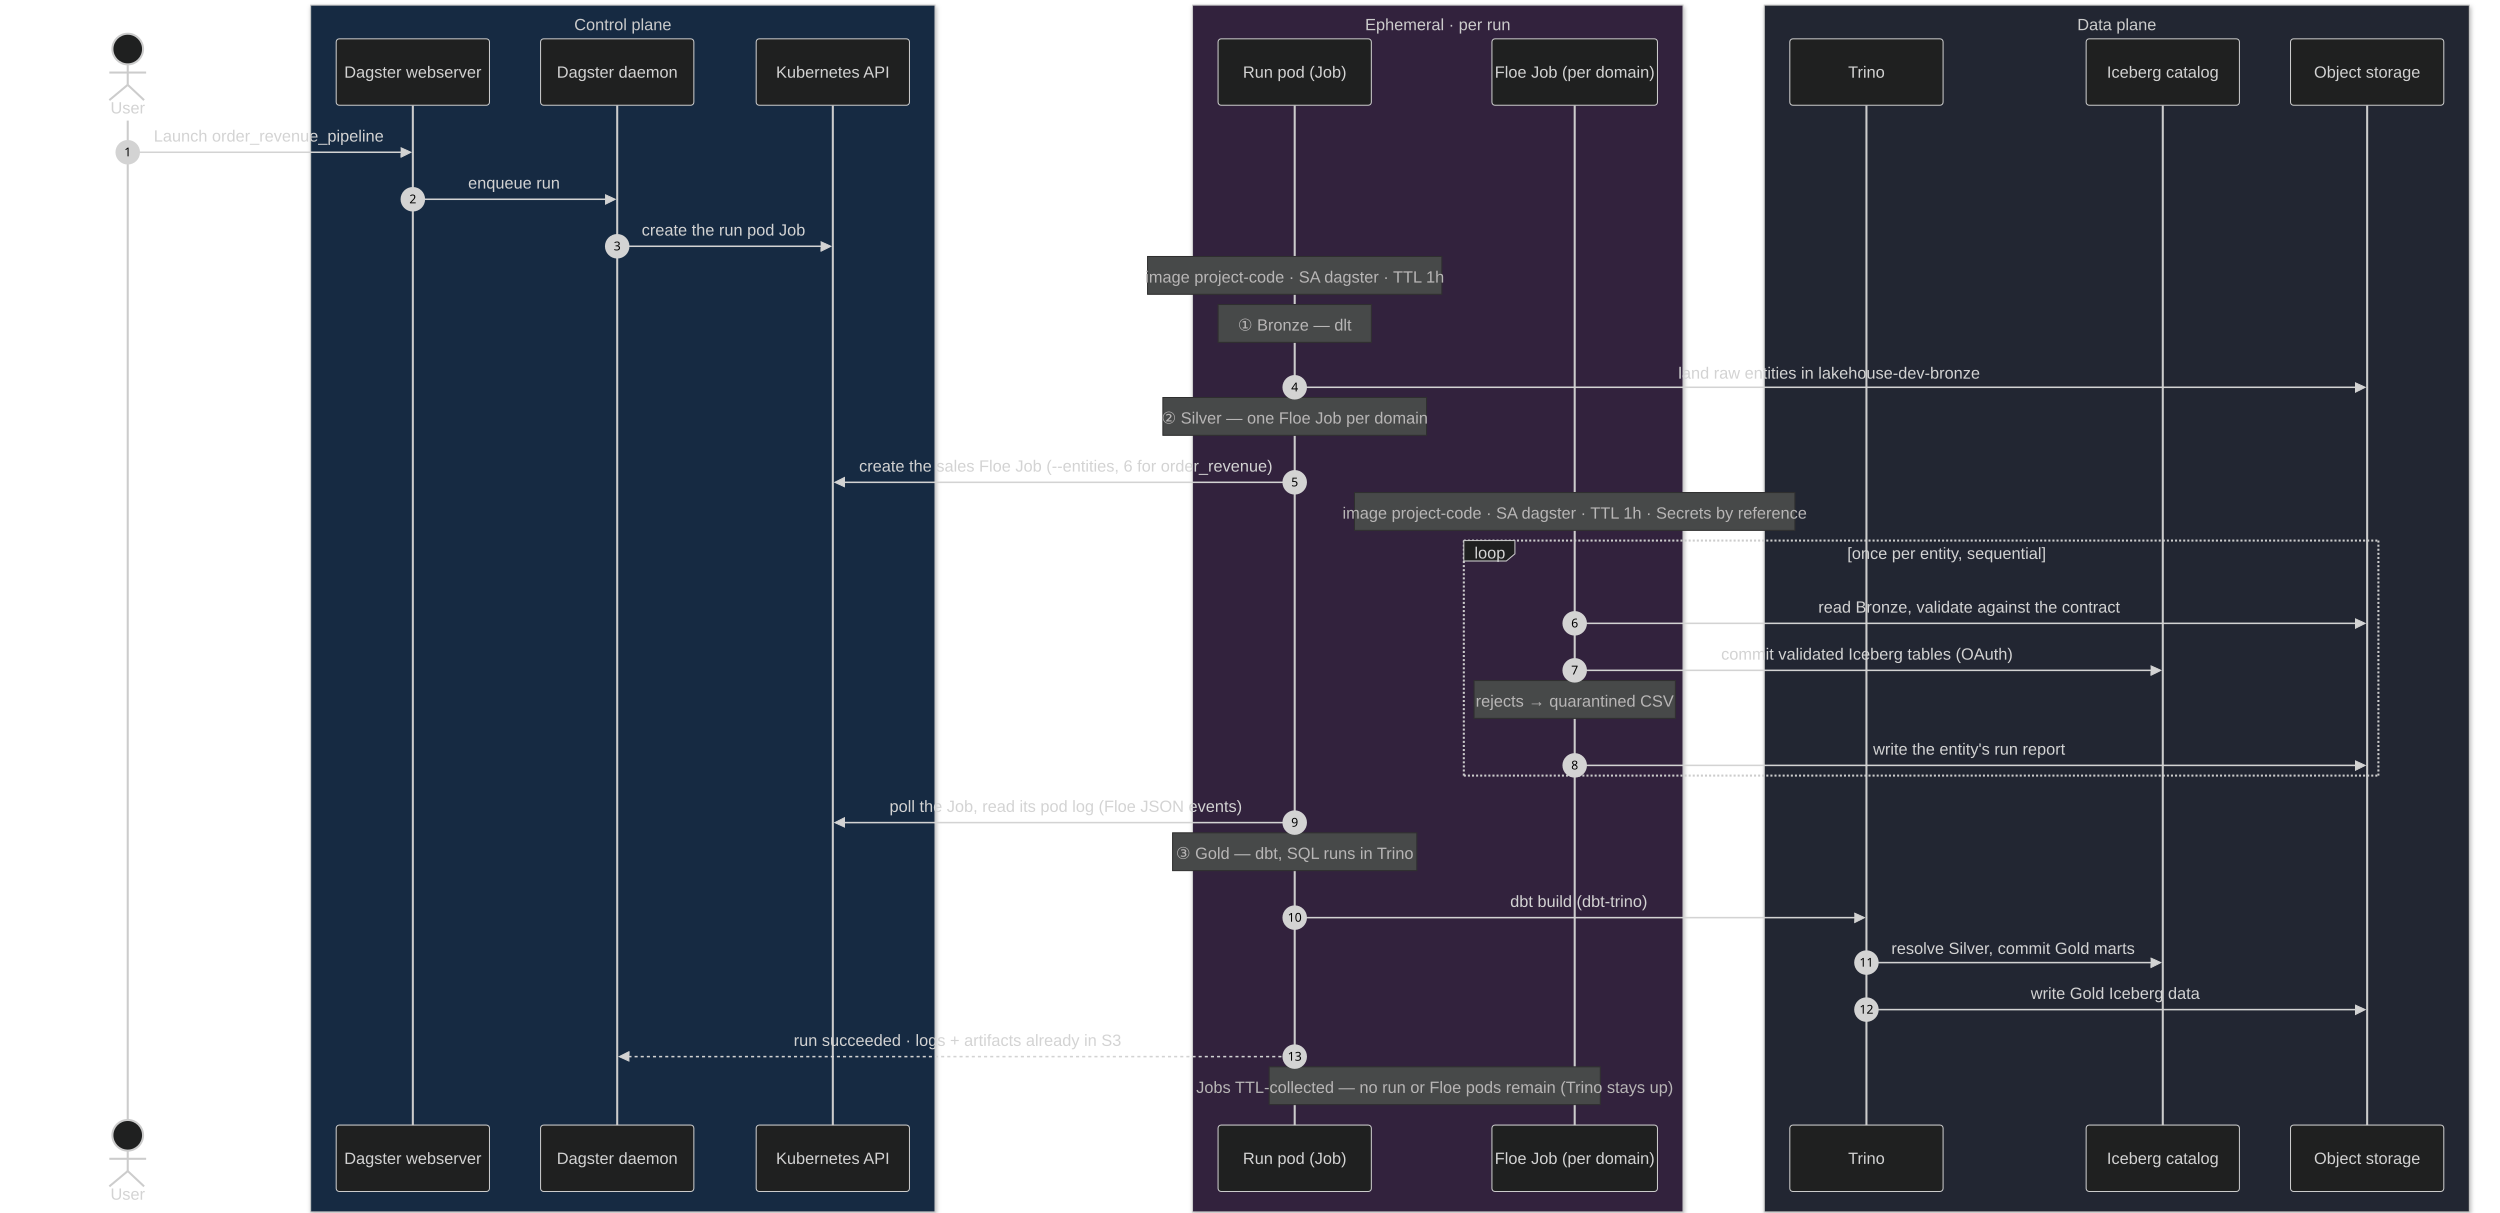
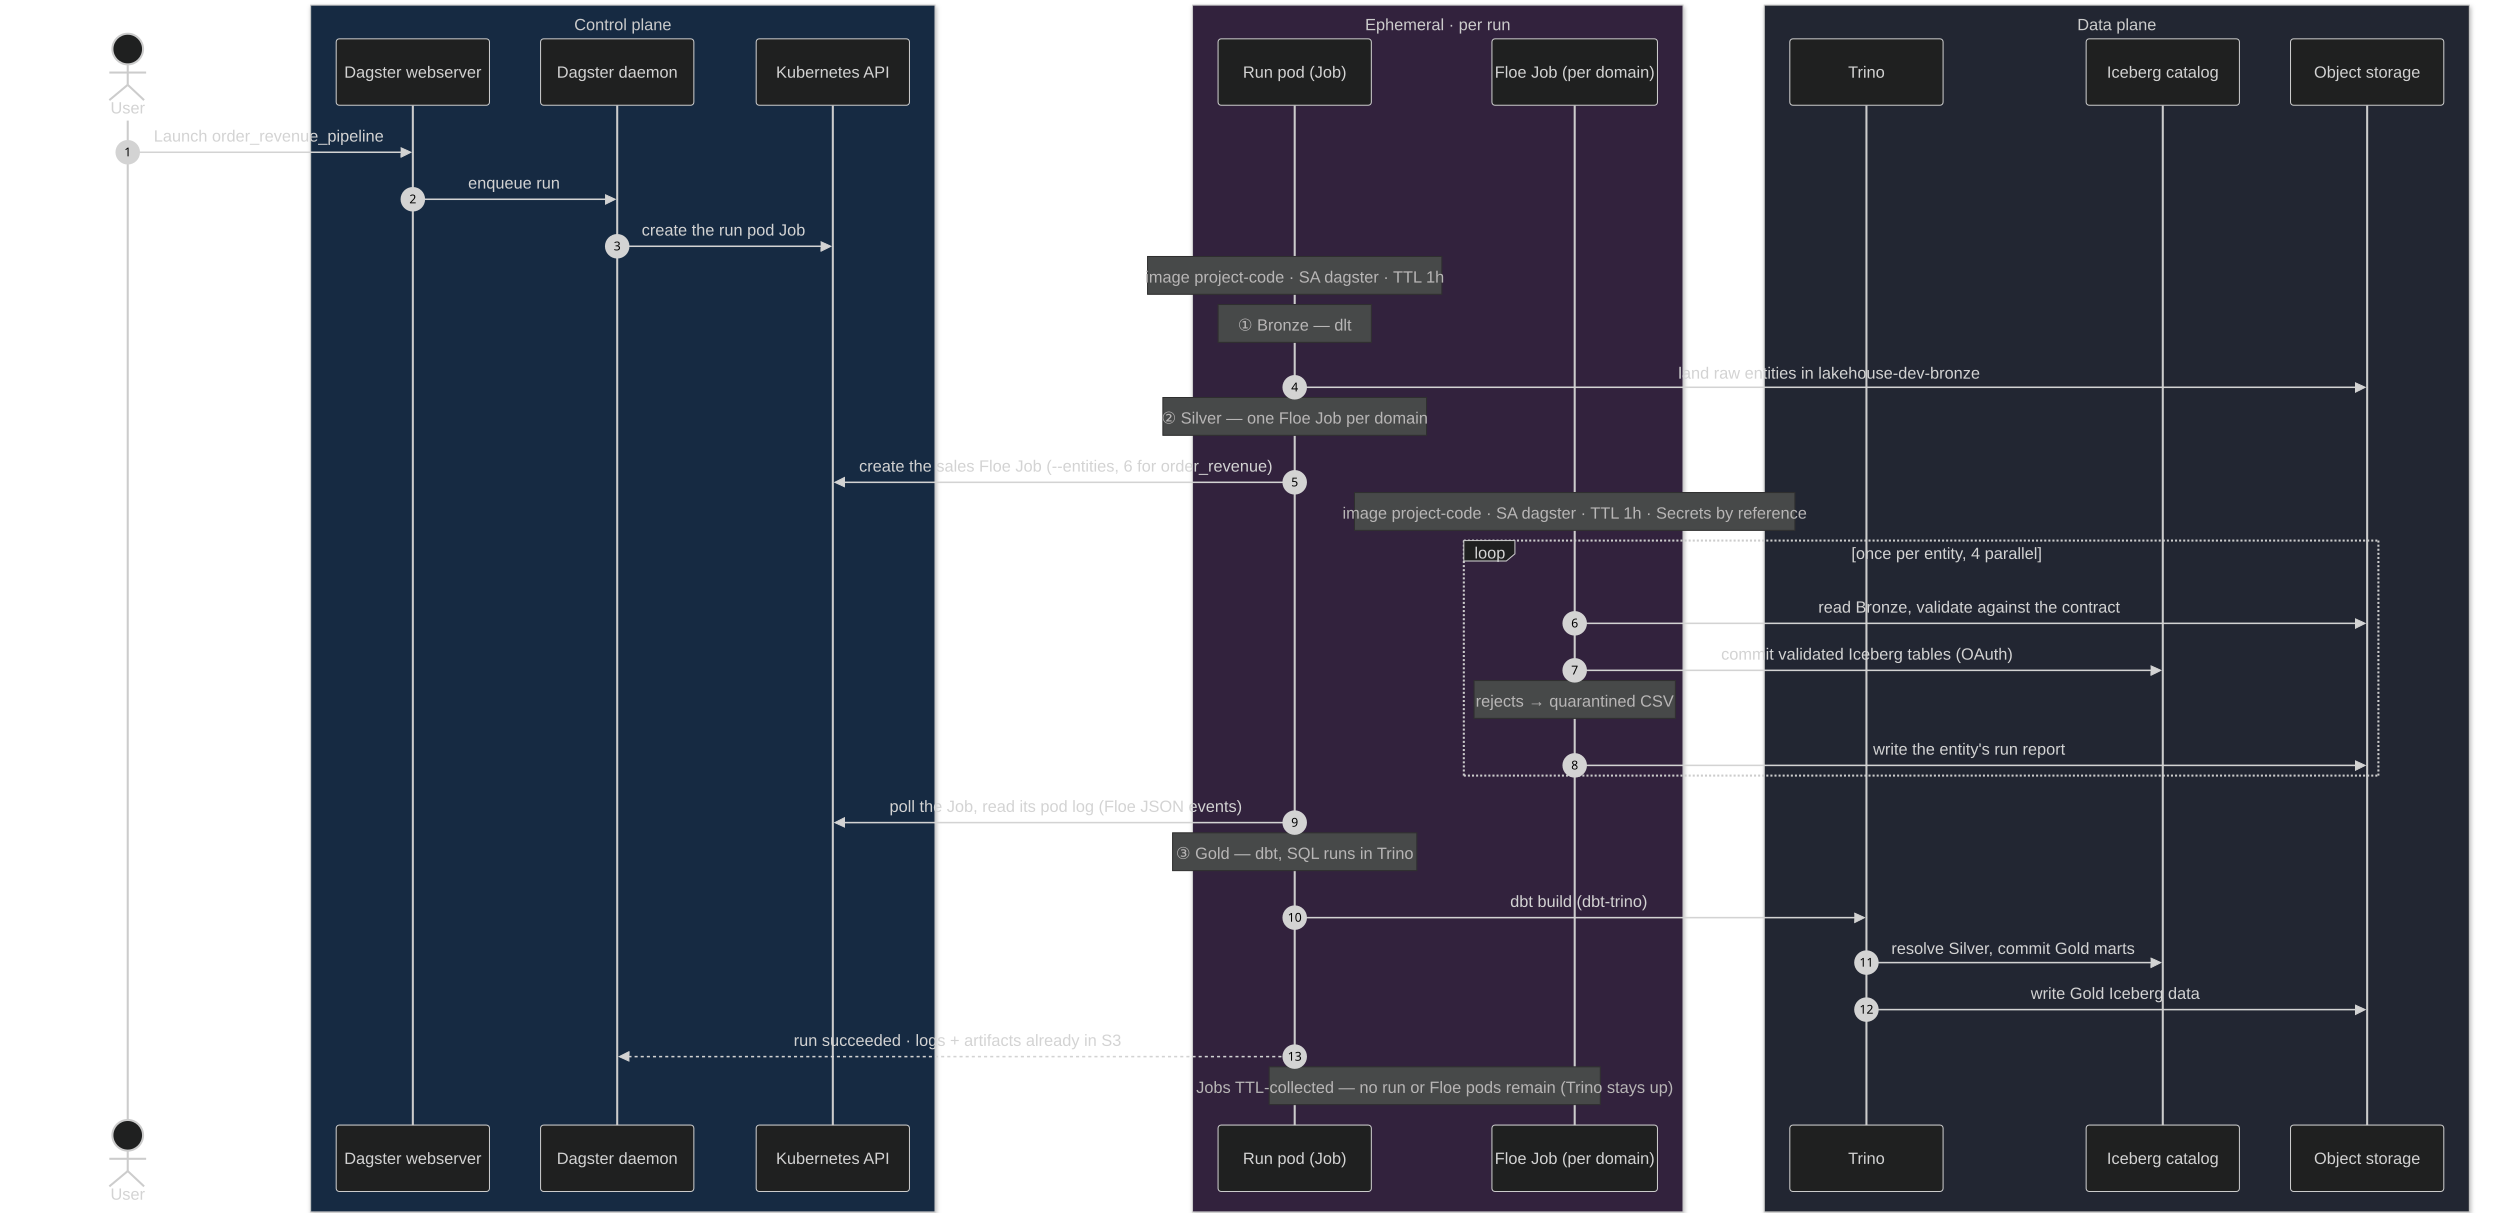
<svg xmlns="http://www.w3.org/2000/svg" id="my-svg" width="100%" style="max-width: 2446.5px; background-color: transparent;" viewBox="-50 -10 2446.5 1187" role="graphics-document document" aria-roledescription="sequence">
  <g>
    <rect x="1676.5" y="-5" fill="rgb(36,40,48)" stroke="rgb(0,0,0, 0.5)" width="690" height="1181" class="rect" />
    <text x="2021.5" y="14" dominant-baseline="central" alignment-baseline="central" class="text" style="text-anchor: middle; font-size: 16px; font-weight: 400;">
      <tspan x="2021.5" dy="0">Data plane</tspan>
    </text>
  </g>
  <g>
    <rect x="1117" y="-5" fill="rgb(48,32,62)" stroke="rgb(0,0,0, 0.5)" width="480" height="1181" class="rect" />
    <text x="1357" y="14" dominant-baseline="central" alignment-baseline="central" class="text" style="text-anchor: middle; font-size: 16px; font-weight: 400;">
      <tspan x="1357" dy="0">Ephemeral · per run</tspan>
    </text>
  </g>
  <g>
    <rect x="254" y="-5" fill="rgb(22,42,66)" stroke="rgb(0,0,0, 0.5)" width="611" height="1181" class="rect" />
    <text x="559.5" y="14" dominant-baseline="central" alignment-baseline="central" class="text" style="text-anchor: middle; font-size: 16px; font-weight: 400;">
      <tspan x="559.5" dy="0">Control plane</tspan>
    </text>
  </g>
  <g>
    <rect x="2191.5" y="1091" fill="#eaeaea" stroke="#666" width="150" height="65" name="S3" rx="3" ry="3" class="actor actor-bottom" />
    <text x="2266.5" y="1123.5" dominant-baseline="central" alignment-baseline="central" class="actor actor-box" style="text-anchor: middle; font-size: 16px; font-weight: 400;">
      <tspan x="2266.5" dy="0">Object storage</tspan>
    </text>
  </g>
  <g>
    <rect x="1991.5" y="1091" fill="#eaeaea" stroke="#666" width="150" height="65" name="Polaris" rx="3" ry="3" class="actor actor-bottom" />
    <text x="2066.5" y="1123.5" dominant-baseline="central" alignment-baseline="central" class="actor actor-box" style="text-anchor: middle; font-size: 16px; font-weight: 400;">
      <tspan x="2066.5" dy="0">Iceberg catalog</tspan>
    </text>
  </g>
  <g>
    <rect x="1701.5" y="1091" fill="#eaeaea" stroke="#666" width="150" height="65" name="Trino" rx="3" ry="3" class="actor actor-bottom" />
    <text x="1776.5" y="1123.5" dominant-baseline="central" alignment-baseline="central" class="actor actor-box" style="text-anchor: middle; font-size: 16px; font-weight: 400;">
      <tspan x="1776.5" dy="0">Trino</tspan>
    </text>
  </g>
  <g>
    <rect x="1410" y="1091" fill="#eaeaea" stroke="#666" width="162" height="65" name="Floe" rx="3" ry="3" class="actor actor-bottom" />
    <text x="1491" y="1123.5" dominant-baseline="central" alignment-baseline="central" class="actor actor-box" style="text-anchor: middle; font-size: 16px; font-weight: 400;">
      <tspan x="1491" dy="0">Floe Job (per domain)</tspan>
    </text>
  </g>
  <g>
    <rect x="1142" y="1091" fill="#eaeaea" stroke="#666" width="150" height="65" name="Run" rx="3" ry="3" class="actor actor-bottom" />
    <text x="1217" y="1123.5" dominant-baseline="central" alignment-baseline="central" class="actor actor-box" style="text-anchor: middle; font-size: 16px; font-weight: 400;">
      <tspan x="1217" dy="0">Run pod (Job)</tspan>
    </text>
  </g>
  <g>
    <rect x="690" y="1091" fill="#eaeaea" stroke="#666" width="150" height="65" name="API" rx="3" ry="3" class="actor actor-bottom" />
    <text x="765" y="1123.5" dominant-baseline="central" alignment-baseline="central" class="actor actor-box" style="text-anchor: middle; font-size: 16px; font-weight: 400;">
      <tspan x="765" dy="0">Kubernetes API</tspan>
    </text>
  </g>
  <g>
    <rect x="479" y="1091" fill="#eaeaea" stroke="#666" width="150" height="65" name="Daemon" rx="3" ry="3" class="actor actor-bottom" />
    <text x="554" y="1123.5" dominant-baseline="central" alignment-baseline="central" class="actor actor-box" style="text-anchor: middle; font-size: 16px; font-weight: 400;">
      <tspan x="554" dy="0">Dagster daemon</tspan>
    </text>
  </g>
  <g>
    <rect x="279" y="1091" fill="#eaeaea" stroke="#666" width="150" height="65" name="UI" rx="3" ry="3" class="actor actor-bottom" />
    <text x="354" y="1123.5" dominant-baseline="central" alignment-baseline="central" class="actor actor-box" style="text-anchor: middle; font-size: 16px; font-weight: 400;">
      <tspan x="354" dy="0">Dagster webserver</tspan>
    </text>
  </g>
  <g />
  <g>
    <line id="actor8" x1="2266.5" y1="93" x2="2266.5" y2="1091" class="actor-line 200" stroke-width="0.5px" stroke="#999" name="S3" data-et="life-line" data-id="S3" />
    <g id="root-8" data-et="participant" data-type="participant" data-id="S3">
      <rect x="2191.5" y="28" fill="#eaeaea" stroke="#666" width="150" height="65" name="S3" rx="3" ry="3" class="actor actor-top" />
      <text x="2266.5" y="60.5" dominant-baseline="central" alignment-baseline="central" class="actor actor-box" style="text-anchor: middle; font-size: 16px; font-weight: 400;">
        <tspan x="2266.5" dy="0">Object storage</tspan>
      </text>
    </g>
  </g>
  <g>
    <line id="actor7" x1="2066.5" y1="93" x2="2066.5" y2="1091" class="actor-line 200" stroke-width="0.5px" stroke="#999" name="Polaris" data-et="life-line" data-id="Polaris" />
    <g id="root-7" data-et="participant" data-type="participant" data-id="Polaris">
      <rect x="1991.5" y="28" fill="#eaeaea" stroke="#666" width="150" height="65" name="Polaris" rx="3" ry="3" class="actor actor-top" />
      <text x="2066.5" y="60.5" dominant-baseline="central" alignment-baseline="central" class="actor actor-box" style="text-anchor: middle; font-size: 16px; font-weight: 400;">
        <tspan x="2066.5" dy="0">Iceberg catalog</tspan>
      </text>
    </g>
  </g>
  <g>
    <line id="actor6" x1="1776.5" y1="93" x2="1776.5" y2="1091" class="actor-line 200" stroke-width="0.5px" stroke="#999" name="Trino" data-et="life-line" data-id="Trino" />
    <g id="root-6" data-et="participant" data-type="participant" data-id="Trino">
      <rect x="1701.5" y="28" fill="#eaeaea" stroke="#666" width="150" height="65" name="Trino" rx="3" ry="3" class="actor actor-top" />
      <text x="1776.5" y="60.5" dominant-baseline="central" alignment-baseline="central" class="actor actor-box" style="text-anchor: middle; font-size: 16px; font-weight: 400;">
        <tspan x="1776.5" dy="0">Trino</tspan>
      </text>
    </g>
  </g>
  <g>
    <line id="actor5" x1="1491" y1="93" x2="1491" y2="1091" class="actor-line 200" stroke-width="0.5px" stroke="#999" name="Floe" data-et="life-line" data-id="Floe" />
    <g id="root-5" data-et="participant" data-type="participant" data-id="Floe">
      <rect x="1410" y="28" fill="#eaeaea" stroke="#666" width="162" height="65" name="Floe" rx="3" ry="3" class="actor actor-top" />
      <text x="1491" y="60.5" dominant-baseline="central" alignment-baseline="central" class="actor actor-box" style="text-anchor: middle; font-size: 16px; font-weight: 400;">
        <tspan x="1491" dy="0">Floe Job (per domain)</tspan>
      </text>
    </g>
  </g>
  <g>
    <line id="actor4" x1="1217" y1="93" x2="1217" y2="1091" class="actor-line 200" stroke-width="0.5px" stroke="#999" name="Run" data-et="life-line" data-id="Run" />
    <g id="root-4" data-et="participant" data-type="participant" data-id="Run">
      <rect x="1142" y="28" fill="#eaeaea" stroke="#666" width="150" height="65" name="Run" rx="3" ry="3" class="actor actor-top" />
      <text x="1217" y="60.5" dominant-baseline="central" alignment-baseline="central" class="actor actor-box" style="text-anchor: middle; font-size: 16px; font-weight: 400;">
        <tspan x="1217" dy="0">Run pod (Job)</tspan>
      </text>
    </g>
  </g>
  <g>
    <line id="actor3" x1="765" y1="93" x2="765" y2="1091" class="actor-line 200" stroke-width="0.5px" stroke="#999" name="API" data-et="life-line" data-id="API" />
    <g id="root-3" data-et="participant" data-type="participant" data-id="API">
      <rect x="690" y="28" fill="#eaeaea" stroke="#666" width="150" height="65" name="API" rx="3" ry="3" class="actor actor-top" />
      <text x="765" y="60.5" dominant-baseline="central" alignment-baseline="central" class="actor actor-box" style="text-anchor: middle; font-size: 16px; font-weight: 400;">
        <tspan x="765" dy="0">Kubernetes API</tspan>
      </text>
    </g>
  </g>
  <g>
    <line id="actor2" x1="554" y1="93" x2="554" y2="1091" class="actor-line 200" stroke-width="0.5px" stroke="#999" name="Daemon" data-et="life-line" data-id="Daemon" />
    <g id="root-2" data-et="participant" data-type="participant" data-id="Daemon">
      <rect x="479" y="28" fill="#eaeaea" stroke="#666" width="150" height="65" name="Daemon" rx="3" ry="3" class="actor actor-top" />
      <text x="554" y="60.5" dominant-baseline="central" alignment-baseline="central" class="actor actor-box" style="text-anchor: middle; font-size: 16px; font-weight: 400;">
        <tspan x="554" dy="0">Dagster daemon</tspan>
      </text>
    </g>
  </g>
  <g>
    <line id="actor1" x1="354" y1="93" x2="354" y2="1091" class="actor-line 200" stroke-width="0.5px" stroke="#999" name="UI" data-et="life-line" data-id="UI" />
    <g id="root-1" data-et="participant" data-type="participant" data-id="UI">
      <rect x="279" y="28" fill="#eaeaea" stroke="#666" width="150" height="65" name="UI" rx="3" ry="3" class="actor actor-top" />
      <text x="354" y="60.5" dominant-baseline="central" alignment-baseline="central" class="actor actor-box" style="text-anchor: middle; font-size: 16px; font-weight: 400;">
        <tspan x="354" dy="0">Dagster webserver</tspan>
      </text>
    </g>
  </g>
  <g>
    <line id="actor0" x1="75" y1="108" x2="75" y2="1091" class="actor-line 200" stroke-width="0.5px" stroke="#999" name="User" data-et="life-line" data-id="User" />
  </g>
  <style>#my-svg{font-family:"trebuchet ms",verdana,arial,sans-serif;font-size:16px;fill:#ccc;}@keyframes edge-animation-frame{from{stroke-dashoffset:0;}}@keyframes dash{to{stroke-dashoffset:0;}}#my-svg .edge-animation-slow{stroke-dasharray:9,5!important;stroke-dashoffset:900;animation:dash 50s linear infinite;stroke-linecap:round;}#my-svg .edge-animation-fast{stroke-dasharray:9,5!important;stroke-dashoffset:900;animation:dash 20s linear infinite;stroke-linecap:round;}#my-svg .error-icon{fill:#a44141;}#my-svg .error-text{fill:#ddd;stroke:#ddd;}#my-svg .edge-thickness-normal{stroke-width:1px;}#my-svg .edge-thickness-thick{stroke-width:3.5px;}#my-svg .edge-pattern-solid{stroke-dasharray:0;}#my-svg .edge-thickness-invisible{stroke-width:0;fill:none;}#my-svg .edge-pattern-dashed{stroke-dasharray:3;}#my-svg .edge-pattern-dotted{stroke-dasharray:2;}#my-svg .marker{fill:lightgrey;stroke:lightgrey;}#my-svg .marker.cross{stroke:lightgrey;}#my-svg svg{font-family:"trebuchet ms",verdana,arial,sans-serif;font-size:16px;}#my-svg p{margin:0;}#my-svg .actor{stroke:#ccc;fill:#1f2020;stroke-width:1;}#my-svg rect.actor.outer-path[data-look="neo"]{filter:drop-shadow( 1px 2px 2px rgba(185,185,185,1));}#my-svg rect.note[data-look="neo"]{stroke:hsl(180, 0%, 18.353%);fill:hsl(180, 1.587%, 28.353%);filter:drop-shadow( 1px 2px 2px rgba(185,185,185,1));}#my-svg text.actor&gt;tspan{fill:lightgrey;stroke:none;}#my-svg .actor-line{stroke:#ccc;}#my-svg .innerArc{stroke-width:1.5;stroke-dasharray:none;}#my-svg .messageLine0{stroke-width:1.5;stroke-dasharray:none;stroke:lightgrey;}#my-svg .messageLine1{stroke-width:1.5;stroke-dasharray:2,2;stroke:lightgrey;}#my-svg [id$="-arrowhead"] path{fill:lightgrey;stroke:lightgrey;}#my-svg .sequenceNumber{fill:black;}#my-svg [id$="-sequencenumber"]{fill:lightgrey;}#my-svg [id$="-crosshead"] path{fill:lightgrey;stroke:lightgrey;}#my-svg .messageText{fill:lightgrey;stroke:none;}#my-svg .labelBox{stroke:#ccc;fill:#1f2020;filter:none;}#my-svg .labelText,#my-svg .labelText&gt;tspan{fill:lightgrey;stroke:none;}#my-svg .loopText,#my-svg .loopText&gt;tspan{fill:lightgrey;stroke:none;}#my-svg .sectionTitle,#my-svg .sectionTitle&gt;tspan{fill:lightgrey;stroke:none;}#my-svg .loopLine{stroke-width:2px;stroke-dasharray:2,2;stroke:#ccc;fill:#ccc;}#my-svg .note{stroke:hsl(180, 0%, 18.353%);fill:hsl(180, 1.587%, 28.353%);}#my-svg .noteText,#my-svg .noteText&gt;tspan{fill:rgb(183.848, 181.552, 181.552);stroke:none;font-weight:normal;}#my-svg .activation0{fill:hsl(180, 1.587%, 28.353%);stroke:#ccc;}#my-svg .activation1{fill:hsl(180, 1.587%, 28.353%);stroke:#ccc;}#my-svg .activation2{fill:hsl(180, 1.587%, 28.353%);stroke:#ccc;}#my-svg .actorPopupMenu{position:absolute;}#my-svg .actorPopupMenuPanel{position:absolute;fill:#1f2020;box-shadow:0px 8px 16px 0px rgba(0,0,0,0.2);filter:drop-shadow(3px 5px 2px rgb(0 0 0 / 0.4));}#my-svg .actor-man circle,#my-svg line{fill:#1f2020;stroke-width:2px;}#my-svg g rect.rect{filter:drop-shadow( 1px 2px 2px rgba(185,185,185,1));stroke:#ccc;}#my-svg .node .neo-node{stroke:#ccc;}#my-svg [data-look="neo"].node rect,#my-svg [data-look="neo"].cluster rect,#my-svg [data-look="neo"].node polygon{stroke:url(#my-svg-gradient);filter:drop-shadow( 1px 2px 2px rgba(185,185,185,1));}#my-svg [data-look="neo"].swimlane.cluster rect{filter:none;}#my-svg [data-look="neo"].node path{stroke:url(#my-svg-gradient);stroke-width:1px;}#my-svg [data-look="neo"].node .outer-path{filter:drop-shadow( 1px 2px 2px rgba(185,185,185,1));}#my-svg [data-look="neo"].node .neo-line path{stroke:#ccc;filter:none;}#my-svg [data-look="neo"].node circle{stroke:url(#my-svg-gradient);filter:drop-shadow( 1px 2px 2px rgba(185,185,185,1));}#my-svg [data-look="neo"].node circle .state-start{fill:#000000;}#my-svg [data-look="neo"].icon-shape .icon{fill:url(#my-svg-gradient);filter:drop-shadow( 1px 2px 2px rgba(185,185,185,1));}#my-svg [data-look="neo"].icon-shape .icon-neo path{stroke:url(#my-svg-gradient);filter:drop-shadow( 1px 2px 2px rgba(185,185,185,1));}#my-svg :root{--mermaid-font-family:"trebuchet ms",verdana,arial,sans-serif;}</style>
  <g />
  <defs>
    <symbol id="my-svg-computer" width="24" height="24">
      <path transform="scale(.5)" d="M2 2v13h20v-13h-20zm18 11h-16v-9h16v9zm-10.228 6l.466-1h3.524l.467 1h-4.457zm14.228 3h-24l2-6h2.104l-1.33 4h18.45l-1.297-4h2.073l2 6zm-5-10h-14v-7h14v7z" />
    </symbol>
  </defs>
  <defs>
    <symbol id="my-svg-database" fill-rule="evenodd" clip-rule="evenodd">
      <path transform="scale(.5)" d="M12.258.001l.256.004.255.005.253.008.251.01.249.012.247.015.246.016.242.019.241.02.239.023.236.024.233.027.231.028.229.031.225.032.223.034.22.036.217.038.214.04.211.041.208.043.205.045.201.046.198.048.194.05.191.051.187.053.183.054.18.056.175.057.172.059.168.06.163.061.16.063.155.064.15.066.074.033.073.033.071.034.07.034.069.035.068.035.067.035.066.035.064.036.064.036.062.036.06.036.06.037.058.037.058.037.055.038.055.038.053.038.052.038.051.039.05.039.048.039.047.039.045.04.044.04.043.04.041.04.04.041.039.041.037.041.036.041.034.041.033.042.032.042.03.042.029.042.027.042.026.043.024.043.023.043.021.043.02.043.018.044.017.043.015.044.013.044.012.044.011.045.009.044.007.045.006.045.004.045.002.045.001.045v17l-.001.045-.002.045-.004.045-.006.045-.007.045-.009.044-.011.045-.012.044-.013.044-.015.044-.017.043-.018.044-.02.043-.021.043-.023.043-.024.043-.026.043-.027.042-.029.042-.03.042-.032.042-.033.042-.034.041-.036.041-.037.041-.039.041-.04.041-.041.04-.043.04-.044.04-.045.04-.047.039-.048.039-.05.039-.051.039-.052.038-.053.038-.055.038-.055.038-.058.037-.058.037-.06.037-.06.036-.062.036-.064.036-.064.036-.066.035-.067.035-.068.035-.069.035-.07.034-.071.034-.073.033-.074.033-.15.066-.155.064-.16.063-.163.061-.168.06-.172.059-.175.057-.18.056-.183.054-.187.053-.191.051-.194.05-.198.048-.201.046-.205.045-.208.043-.211.041-.214.04-.217.038-.22.036-.223.034-.225.032-.229.031-.231.028-.233.027-.236.024-.239.023-.241.02-.242.019-.246.016-.247.015-.249.012-.251.01-.253.008-.255.005-.256.004-.258.001-.258-.001-.256-.004-.255-.005-.253-.008-.251-.01-.249-.012-.247-.015-.245-.016-.243-.019-.241-.02-.238-.023-.236-.024-.234-.027-.231-.028-.228-.031-.226-.032-.223-.034-.22-.036-.217-.038-.214-.04-.211-.041-.208-.043-.204-.045-.201-.046-.198-.048-.195-.05-.19-.051-.187-.053-.184-.054-.179-.056-.176-.057-.172-.059-.167-.06-.164-.061-.159-.063-.155-.064-.151-.066-.074-.033-.072-.033-.072-.034-.07-.034-.069-.035-.068-.035-.067-.035-.066-.035-.064-.036-.063-.036-.062-.036-.061-.036-.06-.037-.058-.037-.057-.037-.056-.038-.055-.038-.053-.038-.052-.038-.051-.039-.049-.039-.049-.039-.046-.039-.046-.04-.044-.04-.043-.04-.041-.04-.04-.041-.039-.041-.037-.041-.036-.041-.034-.041-.033-.042-.032-.042-.03-.042-.029-.042-.027-.042-.026-.043-.024-.043-.023-.043-.021-.043-.02-.043-.018-.044-.017-.043-.015-.044-.013-.044-.012-.044-.011-.045-.009-.044-.007-.045-.006-.045-.004-.045-.002-.045-.001-.045v-17l.001-.045.002-.045.004-.045.006-.045.007-.045.009-.044.011-.045.012-.044.013-.044.015-.044.017-.043.018-.044.02-.043.021-.043.023-.043.024-.043.026-.043.027-.042.029-.042.03-.042.032-.042.033-.042.034-.041.036-.041.037-.041.039-.041.04-.041.041-.04.043-.04.044-.04.046-.04.046-.039.049-.039.049-.039.051-.039.052-.038.053-.038.055-.038.056-.038.057-.037.058-.037.06-.037.061-.036.062-.036.063-.036.064-.036.066-.035.067-.035.068-.035.069-.035.07-.034.072-.034.072-.033.074-.033.151-.066.155-.064.159-.063.164-.061.167-.06.172-.059.176-.057.179-.056.184-.054.187-.053.19-.051.195-.05.198-.048.201-.046.204-.045.208-.043.211-.041.214-.04.217-.038.22-.036.223-.034.226-.032.228-.031.231-.028.234-.027.236-.024.238-.023.241-.02.243-.019.245-.016.247-.015.249-.012.251-.01.253-.008.255-.005.256-.004.258-.001.258.001zm-9.258 20.499v.01l.001.021.003.021.004.022.005.021.006.022.007.022.009.023.01.022.011.023.012.023.013.023.015.023.016.024.017.023.018.024.019.024.021.024.022.025.023.024.024.025.052.049.056.05.061.051.066.051.07.051.075.051.079.052.084.052.088.052.092.052.097.052.102.051.105.052.11.052.114.051.119.051.123.051.127.05.131.05.135.05.139.048.144.049.147.047.152.047.155.047.16.045.163.045.167.043.171.043.176.041.178.041.183.039.187.039.19.037.194.035.197.035.202.033.204.031.209.03.212.029.216.027.219.025.222.024.226.021.23.02.233.018.236.016.24.015.243.012.246.01.249.008.253.005.256.004.259.001.26-.001.257-.004.254-.005.25-.008.247-.011.244-.012.241-.014.237-.016.233-.018.231-.021.226-.021.224-.024.22-.026.216-.027.212-.028.21-.031.205-.031.202-.034.198-.034.194-.036.191-.037.187-.039.183-.04.179-.04.175-.042.172-.043.168-.044.163-.045.16-.046.155-.046.152-.047.148-.048.143-.049.139-.049.136-.05.131-.05.126-.05.123-.051.118-.052.114-.051.11-.052.106-.052.101-.052.096-.052.092-.052.088-.053.083-.051.079-.052.074-.052.07-.051.065-.051.06-.051.056-.05.051-.05.023-.024.023-.025.021-.024.02-.024.019-.024.018-.024.017-.024.015-.023.014-.024.013-.023.012-.023.01-.023.01-.022.008-.022.006-.022.006-.022.004-.022.004-.021.001-.021.001-.021v-4.127l-.077.055-.08.053-.083.054-.085.053-.087.052-.09.052-.093.051-.095.05-.097.05-.1.049-.102.049-.105.048-.106.047-.109.047-.111.046-.114.045-.115.045-.118.044-.12.043-.122.042-.124.042-.126.041-.128.04-.13.04-.132.038-.134.038-.135.037-.138.037-.139.035-.142.035-.143.034-.144.033-.147.032-.148.031-.15.03-.151.03-.153.029-.154.027-.156.027-.158.026-.159.025-.161.024-.162.023-.163.022-.165.021-.166.02-.167.019-.169.018-.169.017-.171.016-.173.015-.173.014-.175.013-.175.012-.177.011-.178.01-.179.008-.179.008-.181.006-.182.005-.182.004-.184.003-.184.002h-.37l-.184-.002-.184-.003-.182-.004-.182-.005-.181-.006-.179-.008-.179-.008-.178-.01-.176-.011-.176-.012-.175-.013-.173-.014-.172-.015-.171-.016-.17-.017-.169-.018-.167-.019-.166-.02-.165-.021-.163-.022-.162-.023-.161-.024-.159-.025-.157-.026-.156-.027-.155-.027-.153-.029-.151-.03-.15-.03-.148-.031-.146-.032-.145-.033-.143-.034-.141-.035-.14-.035-.137-.037-.136-.037-.134-.038-.132-.038-.13-.04-.128-.04-.126-.041-.124-.042-.122-.042-.12-.044-.117-.043-.116-.045-.113-.045-.112-.046-.109-.047-.106-.047-.105-.048-.102-.049-.1-.049-.097-.05-.095-.05-.093-.052-.09-.051-.087-.052-.085-.053-.083-.054-.08-.054-.077-.054v4.127zm0-5.654v.011l.001.021.003.021.004.021.005.022.006.022.007.022.009.022.01.022.011.023.012.023.013.023.015.024.016.023.017.024.018.024.019.024.021.024.022.024.023.025.024.024.052.05.056.05.061.05.066.051.07.051.075.052.079.051.084.052.088.052.092.052.097.052.102.052.105.052.11.051.114.051.119.052.123.05.127.051.131.05.135.049.139.049.144.048.147.048.152.047.155.046.16.045.163.045.167.044.171.042.176.042.178.04.183.04.187.038.19.037.194.036.197.034.202.033.204.032.209.03.212.028.216.027.219.025.222.024.226.022.23.02.233.018.236.016.24.014.243.012.246.01.249.008.253.006.256.003.259.001.26-.001.257-.003.254-.006.25-.008.247-.01.244-.012.241-.015.237-.016.233-.018.231-.02.226-.022.224-.024.22-.025.216-.027.212-.029.21-.03.205-.032.202-.033.198-.035.194-.036.191-.037.187-.039.183-.039.179-.041.175-.042.172-.043.168-.044.163-.045.16-.045.155-.047.152-.047.148-.048.143-.048.139-.05.136-.049.131-.05.126-.051.123-.051.118-.051.114-.052.11-.052.106-.052.101-.052.096-.052.092-.052.088-.052.083-.052.079-.052.074-.051.07-.052.065-.051.06-.05.056-.051.051-.049.023-.025.023-.024.021-.025.02-.024.019-.024.018-.024.017-.024.015-.023.014-.023.013-.024.012-.022.01-.023.01-.023.008-.022.006-.022.006-.022.004-.021.004-.022.001-.021.001-.021v-4.139l-.077.054-.08.054-.083.054-.085.052-.087.053-.09.051-.093.051-.095.051-.097.05-.1.049-.102.049-.105.048-.106.047-.109.047-.111.046-.114.045-.115.044-.118.044-.12.044-.122.042-.124.042-.126.041-.128.04-.13.039-.132.039-.134.038-.135.037-.138.036-.139.036-.142.035-.143.033-.144.033-.147.033-.148.031-.15.03-.151.03-.153.028-.154.028-.156.027-.158.026-.159.025-.161.024-.162.023-.163.022-.165.021-.166.02-.167.019-.169.018-.169.017-.171.016-.173.015-.173.014-.175.013-.175.012-.177.011-.178.009-.179.009-.179.007-.181.007-.182.005-.182.004-.184.003-.184.002h-.37l-.184-.002-.184-.003-.182-.004-.182-.005-.181-.007-.179-.007-.179-.009-.178-.009-.176-.011-.176-.012-.175-.013-.173-.014-.172-.015-.171-.016-.17-.017-.169-.018-.167-.019-.166-.02-.165-.021-.163-.022-.162-.023-.161-.024-.159-.025-.157-.026-.156-.027-.155-.028-.153-.028-.151-.03-.15-.03-.148-.031-.146-.033-.145-.033-.143-.033-.141-.035-.14-.036-.137-.036-.136-.037-.134-.038-.132-.039-.13-.039-.128-.04-.126-.041-.124-.042-.122-.043-.12-.043-.117-.044-.116-.044-.113-.046-.112-.046-.109-.046-.106-.047-.105-.048-.102-.049-.1-.049-.097-.05-.095-.051-.093-.051-.09-.051-.087-.053-.085-.052-.083-.054-.08-.054-.077-.054v4.139zm0-5.666v.011l.001.02.003.022.004.021.005.022.006.021.007.022.009.023.01.022.011.023.012.023.013.023.015.023.016.024.017.024.018.023.019.024.021.025.022.024.023.024.024.025.052.05.056.05.061.05.066.051.07.051.075.052.079.051.084.052.088.052.092.052.097.052.102.052.105.051.11.052.114.051.119.051.123.051.127.05.131.05.135.05.139.049.144.048.147.048.152.047.155.046.16.045.163.045.167.043.171.043.176.042.178.04.183.04.187.038.19.037.194.036.197.034.202.033.204.032.209.03.212.028.216.027.219.025.222.024.226.021.23.02.233.018.236.017.24.014.243.012.246.01.249.008.253.006.256.003.259.001.26-.001.257-.003.254-.006.25-.008.247-.01.244-.013.241-.014.237-.016.233-.018.231-.02.226-.022.224-.024.22-.025.216-.027.212-.029.21-.03.205-.032.202-.033.198-.035.194-.036.191-.037.187-.039.183-.039.179-.041.175-.042.172-.043.168-.044.163-.045.16-.045.155-.047.152-.047.148-.048.143-.049.139-.049.136-.049.131-.051.126-.05.123-.051.118-.052.114-.051.11-.052.106-.052.101-.052.096-.052.092-.052.088-.052.083-.052.079-.052.074-.052.07-.051.065-.051.06-.051.056-.05.051-.049.023-.025.023-.025.021-.024.02-.024.019-.024.018-.024.017-.024.015-.023.014-.024.013-.023.012-.023.01-.022.01-.023.008-.022.006-.022.006-.022.004-.022.004-.021.001-.021.001-.021v-4.153l-.077.054-.08.054-.083.053-.085.053-.087.053-.09.051-.093.051-.095.051-.097.05-.1.049-.102.048-.105.048-.106.048-.109.046-.111.046-.114.046-.115.044-.118.044-.12.043-.122.043-.124.042-.126.041-.128.04-.13.039-.132.039-.134.038-.135.037-.138.036-.139.036-.142.034-.143.034-.144.033-.147.032-.148.032-.15.03-.151.03-.153.028-.154.028-.156.027-.158.026-.159.024-.161.024-.162.023-.163.023-.165.021-.166.02-.167.019-.169.018-.169.017-.171.016-.173.015-.173.014-.175.013-.175.012-.177.01-.178.01-.179.009-.179.007-.181.006-.182.006-.182.004-.184.003-.184.001-.185.001-.185-.001-.184-.001-.184-.003-.182-.004-.182-.006-.181-.006-.179-.007-.179-.009-.178-.01-.176-.01-.176-.012-.175-.013-.173-.014-.172-.015-.171-.016-.17-.017-.169-.018-.167-.019-.166-.02-.165-.021-.163-.023-.162-.023-.161-.024-.159-.024-.157-.026-.156-.027-.155-.028-.153-.028-.151-.03-.15-.03-.148-.032-.146-.032-.145-.033-.143-.034-.141-.034-.14-.036-.137-.036-.136-.037-.134-.038-.132-.039-.13-.039-.128-.041-.126-.041-.124-.041-.122-.043-.12-.043-.117-.044-.116-.044-.113-.046-.112-.046-.109-.046-.106-.048-.105-.048-.102-.048-.1-.05-.097-.049-.095-.051-.093-.051-.09-.052-.087-.052-.085-.053-.083-.053-.08-.054-.077-.054v4.153zm8.74-8.179l-.257.004-.254.005-.25.008-.247.011-.244.012-.241.014-.237.016-.233.018-.231.021-.226.022-.224.023-.22.026-.216.027-.212.028-.21.031-.205.032-.202.033-.198.034-.194.036-.191.038-.187.038-.183.04-.179.041-.175.042-.172.043-.168.043-.163.045-.16.046-.155.046-.152.048-.148.048-.143.048-.139.049-.136.05-.131.05-.126.051-.123.051-.118.051-.114.052-.11.052-.106.052-.101.052-.096.052-.092.052-.088.052-.083.052-.079.052-.074.051-.07.052-.065.051-.06.05-.056.05-.051.05-.023.025-.023.024-.021.024-.02.025-.019.024-.018.024-.017.023-.015.024-.014.023-.013.023-.012.023-.01.023-.01.022-.008.022-.006.023-.006.021-.004.022-.004.021-.001.021-.001.021.001.021.001.021.004.021.004.022.006.021.006.023.008.022.01.022.01.023.012.023.013.023.014.023.015.024.017.023.018.024.019.024.02.025.021.024.023.024.023.025.051.05.056.05.06.05.065.051.07.052.074.051.079.052.083.052.088.052.092.052.096.052.101.052.106.052.11.052.114.052.118.051.123.051.126.051.131.05.136.05.139.049.143.048.148.048.152.048.155.046.16.046.163.045.168.043.172.043.175.042.179.041.183.04.187.038.191.038.194.036.198.034.202.033.205.032.21.031.212.028.216.027.22.026.224.023.226.022.231.021.233.018.237.016.241.014.244.012.247.011.25.008.254.005.257.004.26.001.26-.001.257-.004.254-.005.25-.008.247-.011.244-.012.241-.014.237-.016.233-.018.231-.021.226-.022.224-.023.22-.026.216-.027.212-.028.21-.031.205-.032.202-.033.198-.034.194-.036.191-.038.187-.038.183-.04.179-.041.175-.042.172-.043.168-.043.163-.045.16-.046.155-.046.152-.048.148-.048.143-.048.139-.049.136-.05.131-.05.126-.051.123-.051.118-.051.114-.052.11-.052.106-.052.101-.052.096-.052.092-.052.088-.052.083-.052.079-.052.074-.051.07-.052.065-.051.06-.05.056-.05.051-.05.023-.025.023-.024.021-.024.02-.025.019-.024.018-.024.017-.023.015-.024.014-.023.013-.023.012-.023.01-.023.01-.022.008-.022.006-.023.006-.021.004-.022.004-.021.001-.021.001-.021-.001-.021-.001-.021-.004-.021-.004-.022-.006-.021-.006-.023-.008-.022-.01-.022-.01-.023-.012-.023-.013-.023-.014-.023-.015-.024-.017-.023-.018-.024-.019-.024-.02-.025-.021-.024-.023-.024-.023-.025-.051-.05-.056-.05-.06-.05-.065-.051-.07-.052-.074-.051-.079-.052-.083-.052-.088-.052-.092-.052-.096-.052-.101-.052-.106-.052-.11-.052-.114-.052-.118-.051-.123-.051-.126-.051-.131-.05-.136-.05-.139-.049-.143-.048-.148-.048-.152-.048-.155-.046-.16-.046-.163-.045-.168-.043-.172-.043-.175-.042-.179-.041-.183-.04-.187-.038-.191-.038-.194-.036-.198-.034-.202-.033-.205-.032-.21-.031-.212-.028-.216-.027-.22-.026-.224-.023-.226-.022-.231-.021-.233-.018-.237-.016-.241-.014-.244-.012-.247-.011-.25-.008-.254-.005-.257-.004-.26-.001-.26.001z" />
    </symbol>
  </defs>
  <defs>
    <symbol id="my-svg-clock" width="24" height="24">
      <path transform="scale(.5)" d="M12 2c5.514 0 10 4.486 10 10s-4.486 10-10 10-10-4.486-10-10 4.486-10 10-10zm0-2c-6.627 0-12 5.373-12 12s5.373 12 12 12 12-5.373 12-12-5.373-12-12-12zm5.848 12.459c.202.038.202.333.001.372-1.907.361-6.045 1.111-6.547 1.111-.719 0-1.301-.582-1.301-1.301 0-.512.77-5.447 1.125-7.445.034-.192.312-.181.343.014l.985 6.238 5.394 1.011z" />
    </symbol>
  </defs>
  <defs>
    <marker id="my-svg-arrowhead" refX="7.9" refY="5" markerUnits="userSpaceOnUse" markerWidth="12" markerHeight="12" orient="auto-start-reverse">
      <path d="M -1 0 L 10 5 L 0 10 z" />
    </marker>
  </defs>
  <defs>
    <marker id="my-svg-crosshead" markerWidth="15" markerHeight="8" orient="auto" refX="4" refY="4.5">
      <path fill="none" stroke="#000000" stroke-width="1pt" d="M 1,2 L 6,7 M 6,2 L 1,7" style="stroke-dasharray: 0, 0;" />
    </marker>
  </defs>
  <defs>
    <marker id="my-svg-filled-head" refX="15.5" refY="7" markerWidth="20" markerHeight="28" orient="auto">
      <path d="M 18,7 L9,13 L14,7 L9,1 Z" />
    </marker>
  </defs>
  <defs>
    <marker id="my-svg-sequencenumber" refX="15" refY="15" markerWidth="60" markerHeight="40" orient="auto">
      <circle cx="15" cy="15" r="6" />
    </marker>
  </defs>
  <defs>
    <marker id="my-svg-solidTopArrowHead" refX="7.9" refY="7.25" markerUnits="userSpaceOnUse" markerWidth="12" markerHeight="12" orient="auto-start-reverse">
      <path d="M 0 0 L 10 8 L 0 8 z" />
    </marker>
  </defs>
  <defs>
    <marker id="my-svg-solidBottomArrowHead" refX="7.9" refY="0.75" markerUnits="userSpaceOnUse" markerWidth="12" markerHeight="12" orient="auto-start-reverse">
      <path d="M 0 0 L 10 0 L 0 8 z" />
    </marker>
  </defs>
  <defs>
    <marker id="my-svg-stickTopArrowHead" refX="7.5" refY="7" markerUnits="userSpaceOnUse" markerWidth="12" markerHeight="12" orient="auto-start-reverse">
      <path d="M 0 0 L 7 7" stroke="black" stroke-width="1.5" fill="none" />
    </marker>
  </defs>
  <defs>
    <marker id="my-svg-stickBottomArrowHead" refX="7.5" refY="0" markerUnits="userSpaceOnUse" markerWidth="12" markerHeight="12" orient="auto-start-reverse">
      <path d="M 0 7 L 7 0" stroke="black" stroke-width="1.5" fill="none" />
    </marker>
  </defs>
  <g data-et="note" data-id="i4">
    <rect x="1073" y="241" fill="#EDF2AE" stroke="#666" width="288" height="37" class="note" />
    <text x="1217" y="246" text-anchor="middle" dominant-baseline="middle" alignment-baseline="middle" class="noteText" dy="1em" style="font-size: 16px; font-weight: 400;">
      <tspan x="1217">image project-code · SA dagster · TTL 1h</tspan>
    </text>
  </g>
  <g data-et="note" data-id="i5">
    <rect x="1142" y="288" fill="#EDF2AE" stroke="#666" width="150" height="37" class="note" />
    <text x="1217" y="293" text-anchor="middle" dominant-baseline="middle" alignment-baseline="middle" class="noteText" dy="1em" style="font-size: 16px; font-weight: 400;">
      <tspan x="1217">① Bronze — dlt</tspan>
    </text>
  </g>
  <g data-et="note" data-id="i7">
    <rect x="1088" y="379" fill="#EDF2AE" stroke="#666" width="258" height="37" class="note" />
    <text x="1217" y="384" text-anchor="middle" dominant-baseline="middle" alignment-baseline="middle" class="noteText" dy="1em" style="font-size: 16px; font-weight: 400;">
      <tspan x="1217">② Silver — one Floe Job per domain</tspan>
    </text>
  </g>
  <g data-et="note" data-id="i9">
    <rect x="1275.5" y="472" fill="#EDF2AE" stroke="#666" width="431" height="37" class="note" />
    <text x="1491" y="477" text-anchor="middle" dominant-baseline="middle" alignment-baseline="middle" class="noteText" dy="1em" style="font-size: 16px; font-weight: 400;">
      <tspan x="1491">image project-code · SA dagster · TTL 1h · Secrets by reference</tspan>
    </text>
  </g>
  <g data-et="note" data-id="i13">
    <rect x="1392.5" y="656" fill="#EDF2AE" stroke="#666" width="197" height="37" class="note" />
    <text x="1491" y="661" text-anchor="middle" dominant-baseline="middle" alignment-baseline="middle" class="noteText" dy="1em" style="font-size: 16px; font-weight: 400;">
      <tspan x="1491">rejects → quarantined CSV</tspan>
    </text>
  </g>
  <g data-et="control-structure" data-id="i15">
    <line x1="1382.5" y1="519" x2="2277.5" y2="519" class="loopLine" />
    <line x1="2277.5" y1="519" x2="2277.5" y2="749" class="loopLine" />
    <line x1="1382.5" y1="749" x2="2277.5" y2="749" class="loopLine" />
    <line x1="1382.5" y1="519" x2="1382.5" y2="749" class="loopLine" />
    <polygon points="1382.5,519 1432.5,519 1432.5,532 1424.1,539 1382.5,539" class="labelBox" />
    <text x="1408" y="532" text-anchor="middle" dominant-baseline="middle" alignment-baseline="middle" class="labelText" style="font-size: 16px; font-weight: 400;">loop</text>
    <text x="1855" y="537" text-anchor="middle" class="loopText" style="font-size: 16px; font-weight: 400;">
-       <tspan x="1855">[once per entity, sequential]</tspan>
+       <tspan x="1855">[once per entity, 4 parallel]</tspan>
    </text>
  </g>
  <g data-et="note" data-id="i17">
    <rect x="1097.5" y="805" fill="#EDF2AE" stroke="#666" width="239" height="37" class="note" />
    <text x="1217" y="810" text-anchor="middle" dominant-baseline="middle" alignment-baseline="middle" class="noteText" dy="1em" style="font-size: 16px; font-weight: 400;">
      <tspan x="1217">③ Gold — dbt, SQL runs in Trino</tspan>
    </text>
  </g>
  <g data-et="note" data-id="i22">
    <rect x="1192" y="1034" fill="#EDF2AE" stroke="#666" width="324" height="37" class="note" />
    <text x="1354" y="1039" text-anchor="middle" dominant-baseline="middle" alignment-baseline="middle" class="noteText" dy="1em" style="font-size: 16px; font-weight: 400;">
      <tspan x="1354">Jobs TTL-collected — no run or Floe pods remain (Trino stays up)</tspan>
    </text>
  </g>
  <g class="actor-man actor-top" name="User" data-et="participant" data-type="actor" data-id="User" style="stroke: rgb(204, 204, 204);">
    <line id="actor-man-torso0" x1="75" y1="53" x2="75" y2="73" />
    <line id="actor-man-arms0" x1="57" y1="61" x2="93" y2="61" />
    <line x1="57" y1="88" x2="75" y2="73" />
    <line x1="75" y1="73" x2="91" y2="88" />
    <circle cx="75" cy="38" r="15" width="150" height="65" />
    <text x="75" y="95.5" dominant-baseline="central" alignment-baseline="central" class="actor actor-man" style="text-anchor: middle; font-size: 16px; font-weight: 400;">
      <tspan x="75" dy="0">User</tspan>
    </text>
  </g>
  <text x="213" y="108" text-anchor="middle" dominant-baseline="middle" alignment-baseline="middle" class="messageText" dy="1em" style="font-size: 16px; font-weight: 400;">Launch order_revenue_pipeline</text>
  <line x1="82" y1="139" x2="350" y2="139" class="messageLine0" data-et="message" data-id="i1" data-from="User" data-to="UI" stroke-width="2" stroke="none" marker-end="url(#my-svg-arrowhead)" style="fill: none;" />
  <line x1="75" y1="139" x2="75" y2="139" stroke-width="0" marker-start="url(#my-svg-sequencenumber)" />
  <text x="75" y="143" font-family="sans-serif" font-size="12px" text-anchor="middle" class="sequenceNumber">1</text>
  <text x="453" y="154" text-anchor="middle" dominant-baseline="middle" alignment-baseline="middle" class="messageText" dy="1em" style="font-size: 16px; font-weight: 400;">enqueue run</text>
  <line x1="361" y1="185" x2="550" y2="185" class="messageLine0" data-et="message" data-id="i2" data-from="UI" data-to="Daemon" stroke-width="2" stroke="none" marker-end="url(#my-svg-arrowhead)" style="fill: none;" />
  <line x1="354" y1="185" x2="354" y2="185" stroke-width="0" marker-start="url(#my-svg-sequencenumber)" />
  <text x="354" y="189" font-family="sans-serif" font-size="12px" text-anchor="middle" class="sequenceNumber">2</text>
  <text x="658" y="200" text-anchor="middle" dominant-baseline="middle" alignment-baseline="middle" class="messageText" dy="1em" style="font-size: 16px; font-weight: 400;">create the run pod Job</text>
  <line x1="561" y1="231" x2="761" y2="231" class="messageLine0" data-et="message" data-id="i3" data-from="Daemon" data-to="API" stroke-width="2" stroke="none" marker-end="url(#my-svg-arrowhead)" style="fill: none;" />
  <line x1="554" y1="231" x2="554" y2="231" stroke-width="0" marker-start="url(#my-svg-sequencenumber)" />
  <text x="554" y="235" font-family="sans-serif" font-size="12px" text-anchor="middle" class="sequenceNumber">3</text>
  <text x="1740" y="340" text-anchor="middle" dominant-baseline="middle" alignment-baseline="middle" class="messageText" dy="1em" style="font-size: 16px; font-weight: 400;">land raw entities in lakehouse-dev-bronze</text>
  <line x1="1224" y1="369" x2="2262.5" y2="369" class="messageLine0" data-et="message" data-id="i6" data-from="Run" data-to="S3" stroke-width="2" stroke="none" marker-end="url(#my-svg-arrowhead)" style="fill: none;" />
  <line x1="1217" y1="369" x2="1217" y2="369" stroke-width="0" marker-start="url(#my-svg-sequencenumber)" />
  <text x="1217" y="373" font-family="sans-serif" font-size="12px" text-anchor="middle" class="sequenceNumber">4</text>
  <text x="993" y="431" text-anchor="middle" dominant-baseline="middle" alignment-baseline="middle" class="messageText" dy="1em" style="font-size: 16px; font-weight: 400;">create the sales Floe Job (--entities, 6 for order_revenue)</text>
  <line x1="1222" y1="462" x2="769" y2="462" class="messageLine0" data-et="message" data-id="i8" data-from="Run" data-to="API" stroke-width="2" stroke="none" marker-end="url(#my-svg-arrowhead)" style="fill: none;" />
  <line x1="1217" y1="462" x2="1217" y2="462" stroke-width="0" marker-start="url(#my-svg-sequencenumber)" />
  <text x="1217" y="466" font-family="sans-serif" font-size="12px" text-anchor="middle" class="sequenceNumber">5</text>
  <text x="1877" y="569" text-anchor="middle" dominant-baseline="middle" alignment-baseline="middle" class="messageText" dy="1em" style="font-size: 16px; font-weight: 400;">read Bronze, validate against the contract</text>
  <line x1="1498" y1="600" x2="2262.5" y2="600" class="messageLine0" data-et="message" data-id="i11" data-from="Floe" data-to="S3" stroke-width="2" stroke="none" marker-end="url(#my-svg-arrowhead)" style="fill: none;" />
  <line x1="1491" y1="600" x2="1491" y2="600" stroke-width="0" marker-start="url(#my-svg-sequencenumber)" />
  <text x="1491" y="604" font-family="sans-serif" font-size="12px" text-anchor="middle" class="sequenceNumber">6</text>
  <text x="1777" y="615" text-anchor="middle" dominant-baseline="middle" alignment-baseline="middle" class="messageText" dy="1em" style="font-size: 16px; font-weight: 400;">commit validated Iceberg tables (OAuth)</text>
  <line x1="1498" y1="646" x2="2062.5" y2="646" class="messageLine0" data-et="message" data-id="i12" data-from="Floe" data-to="Polaris" stroke-width="2" stroke="none" marker-end="url(#my-svg-arrowhead)" style="fill: none;" />
  <line x1="1491" y1="646" x2="1491" y2="646" stroke-width="0" marker-start="url(#my-svg-sequencenumber)" />
  <text x="1491" y="650" font-family="sans-serif" font-size="12px" text-anchor="middle" class="sequenceNumber">7</text>
  <text x="1877" y="708" text-anchor="middle" dominant-baseline="middle" alignment-baseline="middle" class="messageText" dy="1em" style="font-size: 16px; font-weight: 400;">write the entity's run report</text>
  <line x1="1498" y1="739" x2="2262.5" y2="739" class="messageLine0" data-et="message" data-id="i14" data-from="Floe" data-to="S3" stroke-width="2" stroke="none" marker-end="url(#my-svg-arrowhead)" style="fill: none;" />
  <line x1="1491" y1="739" x2="1491" y2="739" stroke-width="0" marker-start="url(#my-svg-sequencenumber)" />
  <text x="1491" y="743" font-family="sans-serif" font-size="12px" text-anchor="middle" class="sequenceNumber">8</text>
  <text x="993" y="764" text-anchor="middle" dominant-baseline="middle" alignment-baseline="middle" class="messageText" dy="1em" style="font-size: 16px; font-weight: 400;">poll the Job, read its pod log (Floe JSON events)</text>
  <line x1="1222" y1="795" x2="769" y2="795" class="messageLine0" data-et="message" data-id="i16" data-from="Run" data-to="API" stroke-width="2" stroke="none" marker-end="url(#my-svg-arrowhead)" style="fill: none;" />
  <line x1="1217" y1="795" x2="1217" y2="795" stroke-width="0" marker-start="url(#my-svg-sequencenumber)" />
  <text x="1217" y="799" font-family="sans-serif" font-size="12px" text-anchor="middle" class="sequenceNumber">9</text>
  <text x="1495" y="857" text-anchor="middle" dominant-baseline="middle" alignment-baseline="middle" class="messageText" dy="1em" style="font-size: 16px; font-weight: 400;">dbt build (dbt-trino)</text>
  <line x1="1224" y1="888" x2="1772.5" y2="888" class="messageLine0" data-et="message" data-id="i18" data-from="Run" data-to="Trino" stroke-width="2" stroke="none" marker-end="url(#my-svg-arrowhead)" style="fill: none;" />
  <line x1="1217" y1="888" x2="1217" y2="888" stroke-width="0" marker-start="url(#my-svg-sequencenumber)" />
  <text x="1217" y="892" font-family="sans-serif" font-size="12px" text-anchor="middle" class="sequenceNumber">10</text>
  <text x="1920" y="903" text-anchor="middle" dominant-baseline="middle" alignment-baseline="middle" class="messageText" dy="1em" style="font-size: 16px; font-weight: 400;">resolve Silver, commit Gold marts</text>
  <line x1="1783.5" y1="932" x2="2062.5" y2="932" class="messageLine0" data-et="message" data-id="i19" data-from="Trino" data-to="Polaris" stroke-width="2" stroke="none" marker-end="url(#my-svg-arrowhead)" style="fill: none;" />
  <line x1="1776.5" y1="932" x2="1776.5" y2="932" stroke-width="0" marker-start="url(#my-svg-sequencenumber)" />
  <text x="1776.5" y="936" font-family="sans-serif" font-size="12px" text-anchor="middle" class="sequenceNumber">11</text>
  <text x="2020" y="947" text-anchor="middle" dominant-baseline="middle" alignment-baseline="middle" class="messageText" dy="1em" style="font-size: 16px; font-weight: 400;">write Gold Iceberg data</text>
  <line x1="1783.5" y1="978" x2="2262.5" y2="978" class="messageLine0" data-et="message" data-id="i20" data-from="Trino" data-to="S3" stroke-width="2" stroke="none" marker-end="url(#my-svg-arrowhead)" style="fill: none;" />
  <line x1="1776.5" y1="978" x2="1776.5" y2="978" stroke-width="0" marker-start="url(#my-svg-sequencenumber)" />
  <text x="1776.5" y="982" font-family="sans-serif" font-size="12px" text-anchor="middle" class="sequenceNumber">12</text>
  <text x="887" y="993" text-anchor="middle" dominant-baseline="middle" alignment-baseline="middle" class="messageText" dy="1em" style="font-size: 16px; font-weight: 400;">run succeeded · logs + artifacts already in S3</text>
  <line x1="1222" y1="1024" x2="558" y2="1024" class="messageLine1" data-et="message" data-id="i21" data-from="Run" data-to="Daemon" stroke-width="2" stroke="none" marker-end="url(#my-svg-arrowhead)" style="stroke-dasharray: 3, 3; fill: none;" />
  <line x1="1217" y1="1024" x2="1217" y2="1024" stroke-width="0" marker-start="url(#my-svg-sequencenumber)" />
  <text x="1217" y="1028" font-family="sans-serif" font-size="12px" text-anchor="middle" class="sequenceNumber">13</text>
  <g class="actor-man actor-bottom" name="User" style="stroke: rgb(204, 204, 204);">
    <line id="actor-man-torso8" x1="75" y1="1116" x2="75" y2="1136" />
    <line id="actor-man-arms8" x1="57" y1="1124" x2="93" y2="1124" />
    <line x1="57" y1="1151" x2="75" y2="1136" />
    <line x1="75" y1="1136" x2="91" y2="1151" />
    <circle cx="75" cy="1101" r="15" width="150" height="65" />
    <text x="75" y="1158.5" dominant-baseline="central" alignment-baseline="central" class="actor actor-man" style="text-anchor: middle; font-size: 16px; font-weight: 400;">
      <tspan x="75" dy="0">User</tspan>
    </text>
  </g>
</svg>
